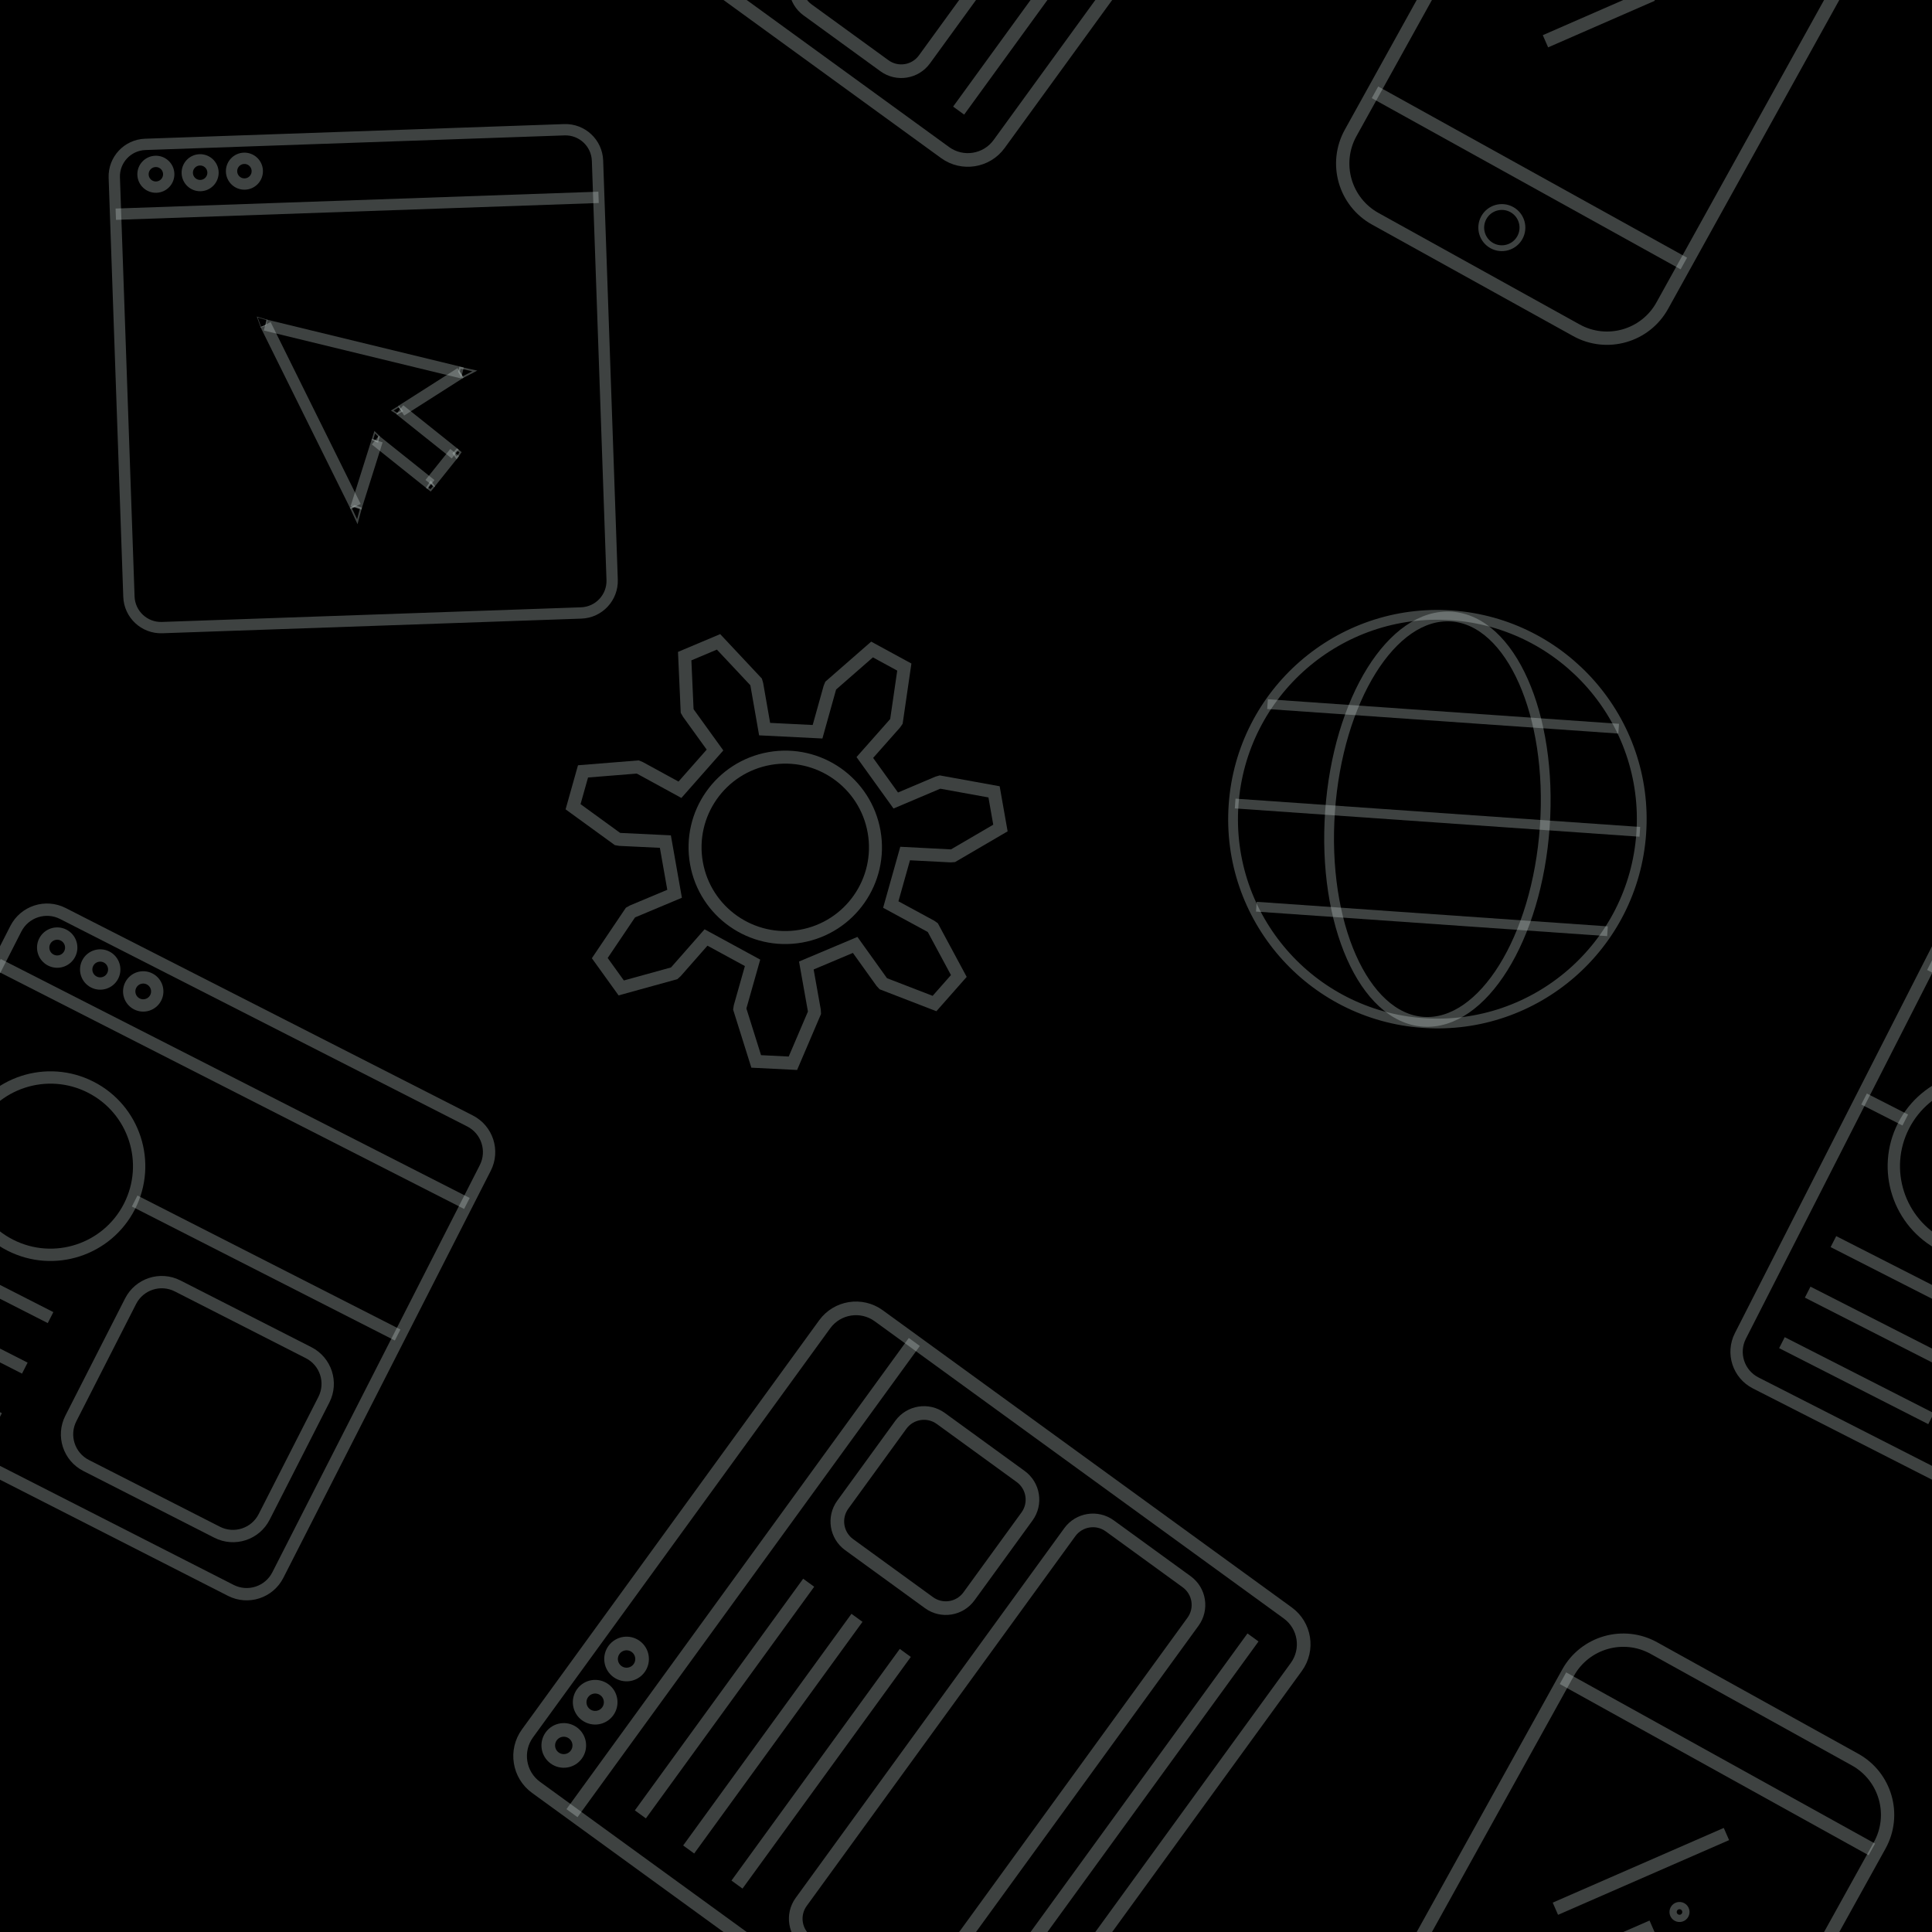
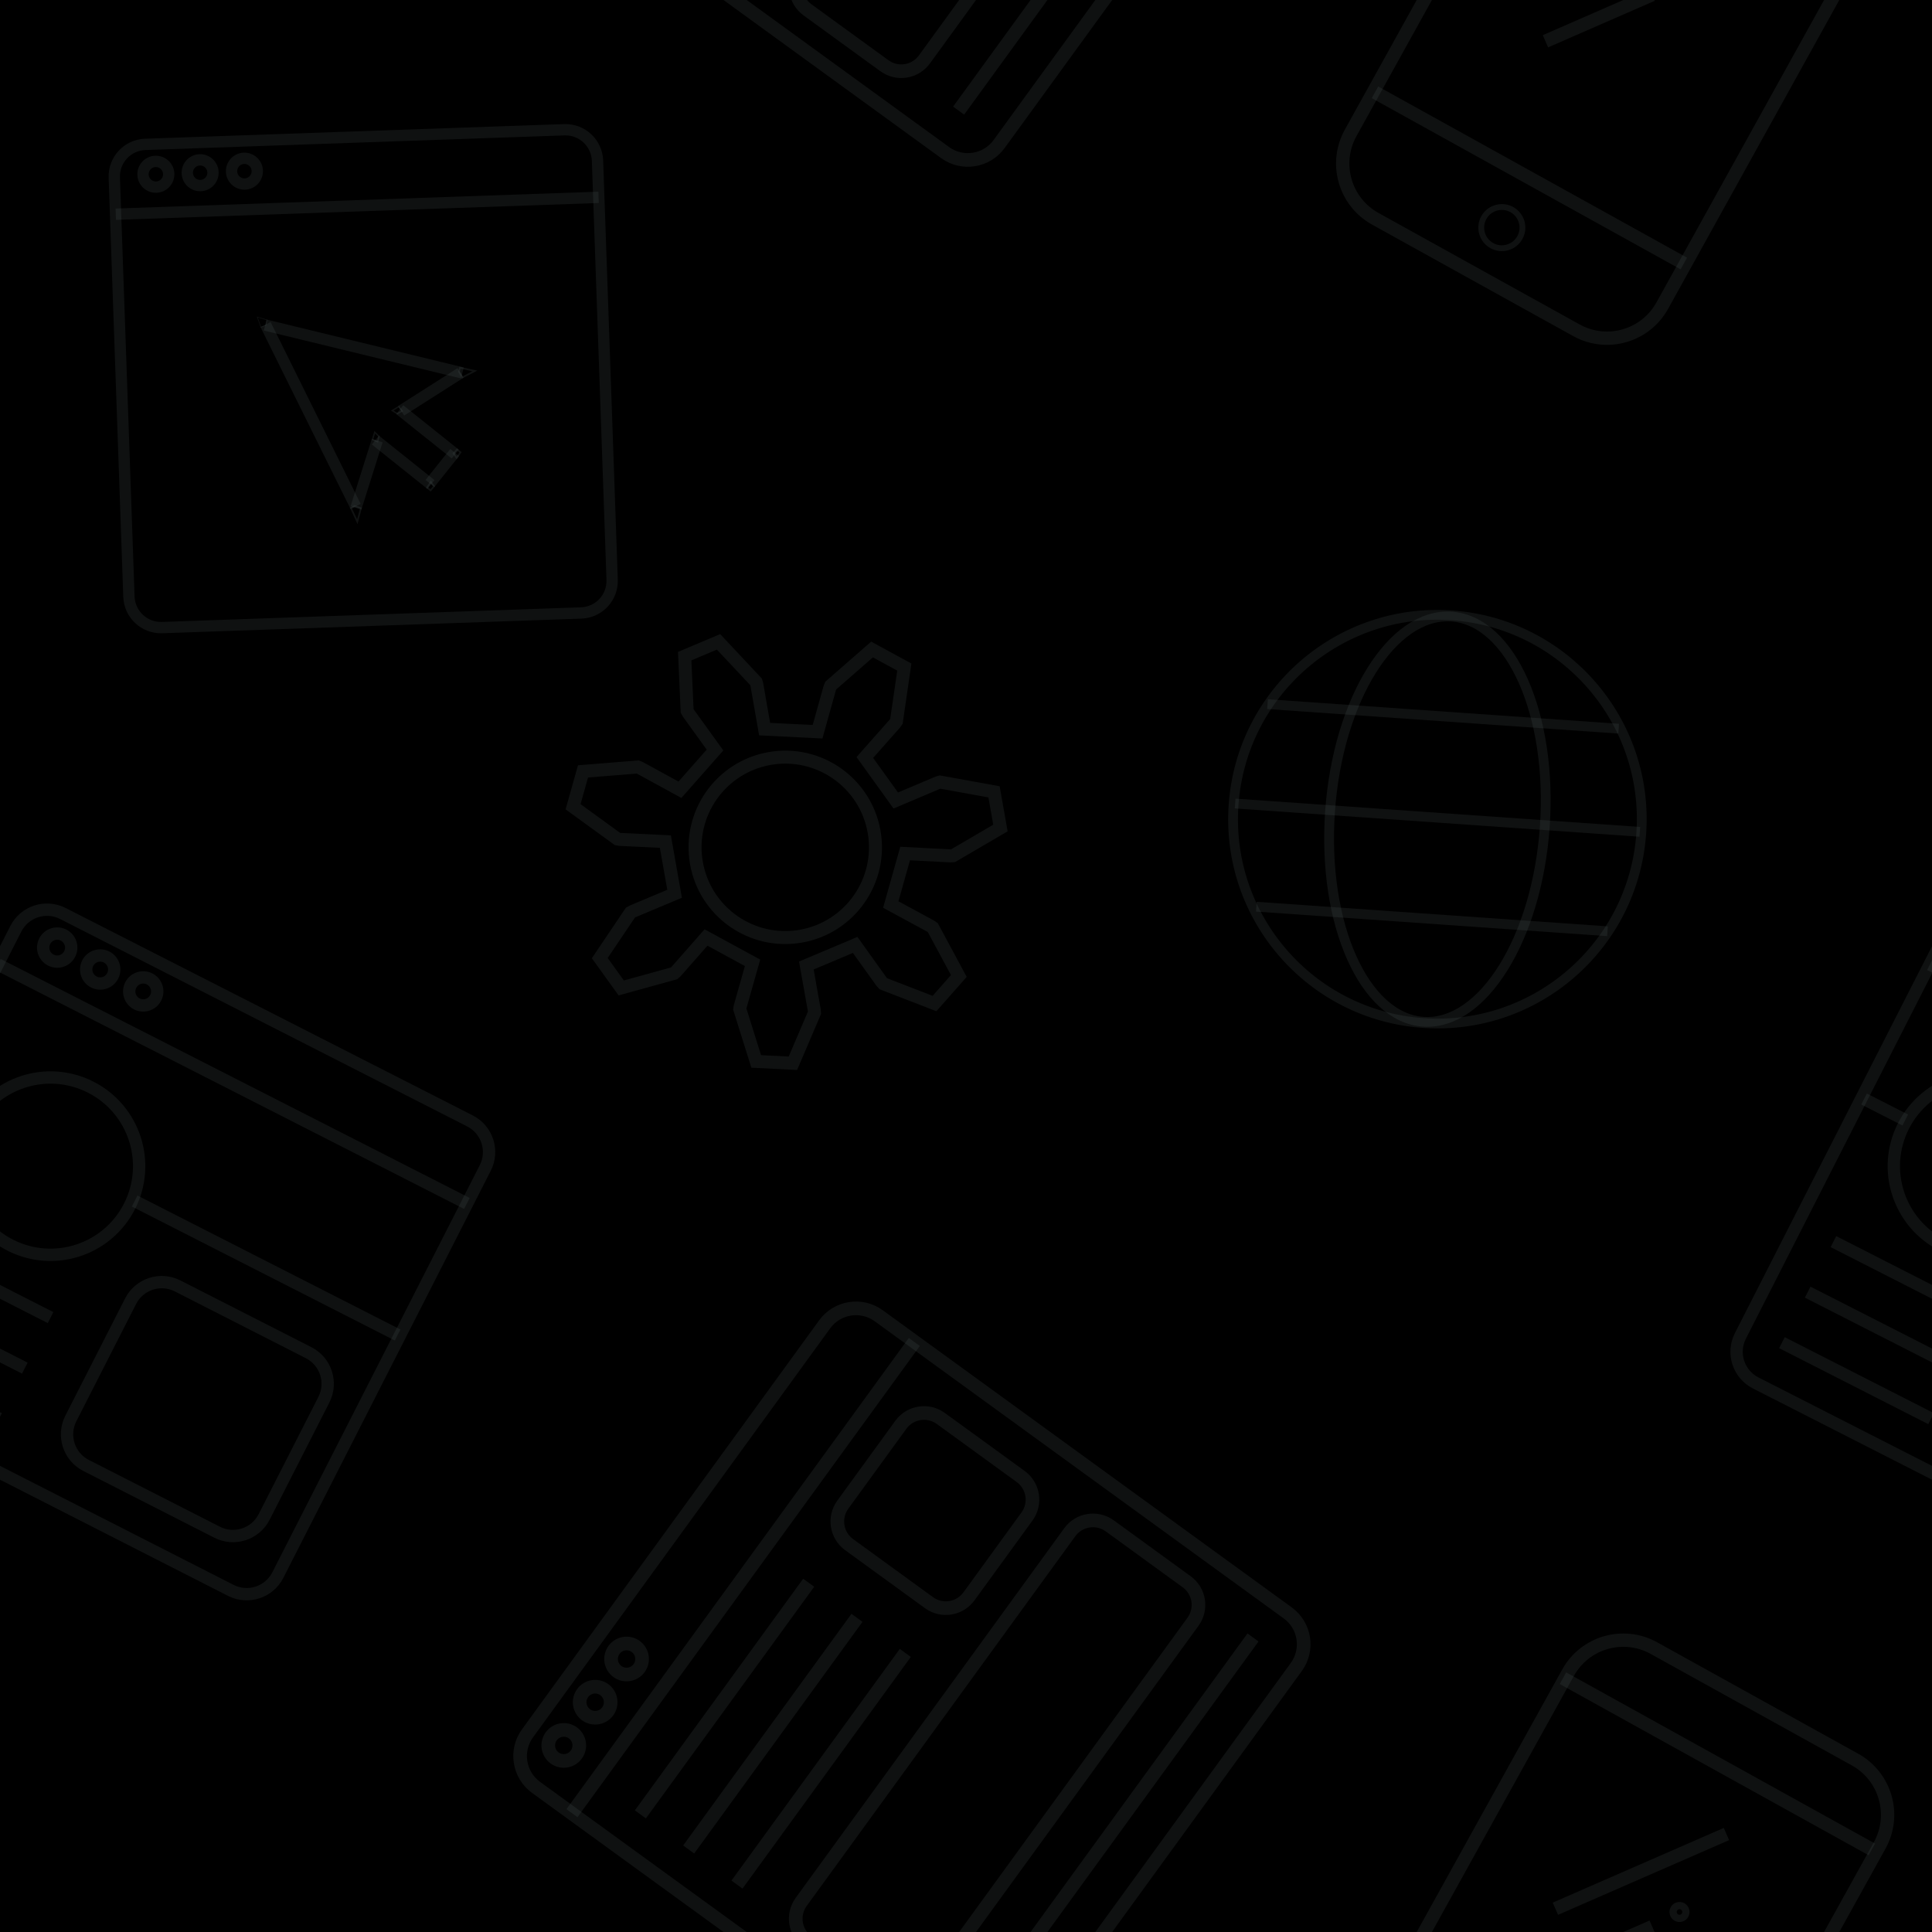
<svg xmlns="http://www.w3.org/2000/svg" xmlns:xlink="http://www.w3.org/1999/xlink" version="1.1" id="snapshot-79673" width="250" height="250" viewBox="0 0 250 250">
  <defs>
    <g id="transformed-12095" data-image="12095" transform="translate(185.0865, -35.07887) rotate(29, 23.91353, 38.07887)">
      <g>
        <svg version="1.1" width="47.827px" height="76.158px" viewBox="0 0 47.827 76.158">
          <g id="original-12095">
            <svg viewBox="0 0 29.371 46.731" version="1.1" preserveAspectRatio="xMidYMid meet">
              <g transform="translate(-25.002 -233.947)">
-                 <rect width="28.313" height="45.672" x="25.531" y="234.476" stroke-width="1.058" rx="5.019" fill="rgba(250, 250, 250, 0)" stroke="rgba(209, 220, 219, 0.3)" />
-                 <path stroke-width="1.058" d="M25.39 240.072h28.064" fill="rgba(250, 250, 250, 0)" stroke="rgba(209, 220, 219, 0.3)" />
-                 <path stroke-width="1.058" d="M25.658 271.369H53.72" fill="rgba(250, 250, 250, 0)" stroke="rgba(209, 220, 219, 0.3)" />
-                 <circle cx="39.688" cy="275.886" r="1.637" stroke-width=".463" fill="rgba(250, 250, 250, 0)" stroke="rgba(209, 220, 219, 0.3)" />
-                 <path stroke-width="1.058" d="M35.54 261.254l5.623-7.353" fill="rgba(250, 250, 250, 0)" stroke="rgba(209, 220, 219, 0.3)" />
-                 <path stroke-width="1.058" d="M33.744 256.386l9.01-11.782" fill="rgba(250, 250, 250, 0)" stroke="rgba(209, 220, 219, 0.3)" />
-                 <circle cx="42.496" cy="251.831" r=".509" stroke-width=".576" fill="rgba(250, 250, 250, 0)" stroke="rgba(209, 220, 219, 0.3)" />
+                 <rect width="28.313" height="45.672" x="25.531" y="234.476" stroke-width="1.058" rx="5.019" fill="rgba(250, 250, 250, 0)" stroke="rgba(77, 89, 88, 0.2)" />
+                 <path stroke-width="1.058" d="M25.39 240.072h28.064" fill="rgba(250, 250, 250, 0)" stroke="rgba(77, 89, 88, 0.2)" />
+                 <path stroke-width="1.058" d="M25.658 271.369H53.72" fill="rgba(250, 250, 250, 0)" stroke="rgba(77, 89, 88, 0.2)" />
+                 <circle cx="39.688" cy="275.886" r="1.637" stroke-width=".463" fill="rgba(250, 250, 250, 0)" stroke="rgba(77, 89, 88, 0.2)" />
+                 <path stroke-width="1.058" d="M35.54 261.254l5.623-7.353" fill="rgba(250, 250, 250, 0)" stroke="rgba(77, 89, 88, 0.2)" />
+                 <path stroke-width="1.058" d="M33.744 256.386l9.01-11.782" fill="rgba(250, 250, 250, 0)" stroke="rgba(77, 89, 88, 0.2)" />
+                 <circle cx="42.496" cy="251.831" r=".509" stroke-width=".576" fill="rgba(250, 250, 250, 0)" stroke="rgba(77, 89, 88, 0.2)" />
              </g>
            </svg>
          </g>
        </svg>
      </g>
    </g>
    <g id="transformed-52013" data-image="52013" transform="translate(14.98438, 16.98438) rotate(358, 32.01562, 32.01562)">
      <g>
        <svg version="1.1" width="64.031px" height="64.031px" viewBox="0 0 64.031 64.031">
          <g id="original-52013">
            <svg viewBox="0 0 46.268 46.268" version="1.1" preserveAspectRatio="xMidYMid meet">
              <g transform="translate(-77.372 -198.344)">
-                 <rect width="45.21" height="45.21" x="77.901" y="198.873" stroke-width="1.058" rx="3" fill="rgba(0, 0, 0, 0)" stroke="rgba(209, 220, 219, 0.3)" />
-                 <path stroke-width="1.058" d="M77.921 205.302h45.169" fill="rgba(0, 0, 0, 0)" stroke="rgba(209, 220, 219, 0.3)" />
-                 <circle cx="81.797" cy="201.7" r="1.203" stroke-width="1.058" fill="rgba(0, 0, 0, 0)" stroke="rgba(209, 220, 219, 0.3)" />
-                 <circle cx="85.939" cy="201.7" r="1.203" stroke-width="1.058" fill="rgba(0, 0, 0, 0)" stroke="rgba(209, 220, 219, 0.3)" />
-                 <circle cx="90.082" cy="201.7" r="1.203" stroke-width="1.058" fill="rgba(0, 0, 0, 0)" stroke="rgba(209, 220, 219, 0.3)" />
-                 <path stroke-width="1.058" d="M109.624 221.256l-5.682 3.347" fill="rgba(0, 0, 0, 0)" stroke="rgba(209, 220, 219, 0.3)" />
-                 <path stroke-width="1.058" d="M101.611 227.315l-2.202 6.216" fill="rgba(0, 0, 0, 0)" stroke="rgba(209, 220, 219, 0.3)" />
-                 <path stroke-width="1.058" d="M91.522 216.146l18.272 5.122" fill="rgba(0, 0, 0, 0)" stroke="rgba(209, 220, 219, 0.3)" />
-                 <path stroke-width="1.058" d="M99.379 233.395l-3.911-8.645-3.911-8.645" fill="rgba(0, 0, 0, 0)" stroke="rgba(209, 220, 219, 0.3)" />
-                 <path stroke-width="1.058" d="M101.444 227.257l5.045 4.33" fill="rgba(0, 0, 0, 0)" stroke="rgba(209, 220, 219, 0.3)" />
-                 <path stroke-width="1.058" d="M103.815 224.493l5.046 4.33" fill="rgba(0, 0, 0, 0)" stroke="rgba(209, 220, 219, 0.3)" />
-                 <path stroke-width="1.058" d="M106.398 231.49l2.415-2.815" fill="rgba(0, 0, 0, 0)" stroke="rgba(209, 220, 219, 0.3)" />
-                 <path stroke-width=".053" d="M91.715 215.678l-.91-.307.307.956.473-.141z" fill="rgba(0, 0, 0, 0)" stroke="rgba(209, 220, 219, 0.3)" />
-                 <path stroke-width=".159" d="M99.87 233.572l-.383 1.252-.552-1.303.351-.167z" fill="rgba(0, 0, 0, 0)" stroke="rgba(209, 220, 219, 0.3)" />
-                 <path stroke-width=".159" d="M109.776 221.684l1.183-.563-1.37-.355-.113.372z" fill="rgba(0, 0, 0, 0)" stroke="rgba(209, 220, 219, 0.3)" />
-                 <path stroke-width=".132" d="M101.174 227.19l.234-.668.384.401-.15.501z" fill="rgba(0, 0, 0, 0)" stroke="rgba(209, 220, 219, 0.3)" />
-                 <path stroke-width=".132" d="M103.731 224.207l-.618.345.461.31.468-.235z" fill="rgba(0, 0, 0, 0)" stroke="rgba(209, 220, 219, 0.3)" />
-                 <path stroke-width=".159" d="M106.118 231.868l.318.267.334-.368-.284-.417z" fill="rgba(0, 0, 0, 0)" stroke="rgba(209, 220, 219, 0.3)" />
-                 <path stroke-width=".159" d="M109.357 228.677l-.31-.276-.344.358.273.425z" fill="rgba(0, 0, 0, 0)" stroke="rgba(209, 220, 219, 0.3)" />
+                 <rect width="45.21" height="45.21" x="77.901" y="198.873" stroke-width="1.058" rx="3" fill="rgba(0, 0, 0, 0)" stroke="rgba(77, 89, 88, 0.2)" />
+                 <path stroke-width="1.058" d="M77.921 205.302h45.169" fill="rgba(0, 0, 0, 0)" stroke="rgba(77, 89, 88, 0.2)" />
+                 <circle cx="81.797" cy="201.7" r="1.203" stroke-width="1.058" fill="rgba(0, 0, 0, 0)" stroke="rgba(77, 89, 88, 0.2)" />
+                 <circle cx="85.939" cy="201.7" r="1.203" stroke-width="1.058" fill="rgba(0, 0, 0, 0)" stroke="rgba(77, 89, 88, 0.2)" />
+                 <circle cx="90.082" cy="201.7" r="1.203" stroke-width="1.058" fill="rgba(0, 0, 0, 0)" stroke="rgba(77, 89, 88, 0.2)" />
+                 <path stroke-width="1.058" d="M109.624 221.256l-5.682 3.347" fill="rgba(0, 0, 0, 0)" stroke="rgba(77, 89, 88, 0.2)" />
+                 <path stroke-width="1.058" d="M101.611 227.315l-2.202 6.216" fill="rgba(0, 0, 0, 0)" stroke="rgba(77, 89, 88, 0.2)" />
+                 <path stroke-width="1.058" d="M91.522 216.146l18.272 5.122" fill="rgba(0, 0, 0, 0)" stroke="rgba(77, 89, 88, 0.2)" />
+                 <path stroke-width="1.058" d="M99.379 233.395l-3.911-8.645-3.911-8.645" fill="rgba(0, 0, 0, 0)" stroke="rgba(77, 89, 88, 0.2)" />
+                 <path stroke-width="1.058" d="M101.444 227.257l5.045 4.33" fill="rgba(0, 0, 0, 0)" stroke="rgba(77, 89, 88, 0.2)" />
+                 <path stroke-width="1.058" d="M103.815 224.493l5.046 4.33" fill="rgba(0, 0, 0, 0)" stroke="rgba(77, 89, 88, 0.2)" />
+                 <path stroke-width="1.058" d="M106.398 231.49l2.415-2.815" fill="rgba(0, 0, 0, 0)" stroke="rgba(77, 89, 88, 0.2)" />
+                 <path stroke-width=".053" d="M91.715 215.678l-.91-.307.307.956.473-.141z" fill="rgba(0, 0, 0, 0)" stroke="rgba(77, 89, 88, 0.2)" />
+                 <path stroke-width=".159" d="M99.87 233.572l-.383 1.252-.552-1.303.351-.167z" fill="rgba(0, 0, 0, 0)" stroke="rgba(77, 89, 88, 0.2)" />
+                 <path stroke-width=".159" d="M109.776 221.684l1.183-.563-1.37-.355-.113.372z" fill="rgba(0, 0, 0, 0)" stroke="rgba(77, 89, 88, 0.2)" />
+                 <path stroke-width=".132" d="M101.174 227.19l.234-.668.384.401-.15.501z" fill="rgba(0, 0, 0, 0)" stroke="rgba(77, 89, 88, 0.2)" />
+                 <path stroke-width=".132" d="M103.731 224.207l-.618.345.461.31.468-.235z" fill="rgba(0, 0, 0, 0)" stroke="rgba(77, 89, 88, 0.2)" />
+                 <path stroke-width=".159" d="M106.118 231.868l.318.267.334-.368-.284-.417z" fill="rgba(0, 0, 0, 0)" stroke="rgba(77, 89, 88, 0.2)" />
+                 <path stroke-width=".159" d="M109.357 228.677l-.31-.276-.344.358.273.425z" fill="rgba(0, 0, 0, 0)" stroke="rgba(77, 89, 88, 0.2)" />
              </g>
            </svg>
          </g>
        </svg>
      </g>
    </g>
    <g id="transformed-55306" data-image="55306" transform="translate(79.39948, 181.3995) rotate(306, 38.60052, 38.60052)">
      <g>
        <svg version="1.1" width="77.201px" height="77.201px" viewBox="0 0 77.201 77.201">
          <g id="original-55306">
            <svg viewBox="0 0 46.268 46.268" version="1.1" preserveAspectRatio="xMidYMid meet">
              <g transform="translate(-77.372 -198.344)">
-                 <rect width="45.21" height="45.21" x="77.901" y="198.873" rx="3" stroke-width="1.058" fill="rgba(0, 0, 0, 0)" stroke="rgba(209, 220, 219, 0.3)" />
-                 <path d="M77.921 205.302h45.169" stroke-width="1.058" fill="rgba(0, 0, 0, 0)" stroke="rgba(209, 220, 219, 0.3)" />
-                 <circle cx="81.797" cy="201.7" r="1.203" stroke-width="1.058" fill="rgba(0, 0, 0, 0)" stroke="rgba(209, 220, 219, 0.3)" />
-                 <circle cx="85.939" cy="201.7" r="1.203" stroke-width="1.058" fill="rgba(0, 0, 0, 0)" stroke="rgba(209, 220, 219, 0.3)" />
-                 <circle cx="90.082" cy="201.7" r="1.203" stroke-width="1.058" fill="rgba(0, 0, 0, 0)" stroke="rgba(209, 220, 219, 0.3)" />
-                 <rect width="12.095" height="12.095" x="107.402" y="208.231" rx="2.219" stroke-width="1.058" fill="rgba(0, 0, 0, 0)" stroke="rgba(209, 220, 219, 0.3)" />
-                 <rect width="39.876" height="11.812" x="80.584" y="223.728" rx="2.219" stroke-width="1.058" fill="rgba(0, 0, 0, 0)" stroke="rgba(209, 220, 219, 0.3)" />
-                 <path d="M80.962 209.649h22.206" stroke-width="1.058" fill="rgba(0, 0, 0, 0)" stroke="rgba(209, 220, 219, 0.3)" />
-                 <path d="M80.962 214.279h22.206" stroke-width="1.058" fill="rgba(0, 0, 0, 0)" stroke="rgba(209, 220, 219, 0.3)" />
-                 <path d="M80.962 218.91h22.206" stroke-width="1.058" fill="rgba(0, 0, 0, 0)" stroke="rgba(209, 220, 219, 0.3)" />
-                 <path d="M81.151 240.02h38.837" stroke-width="1.058" fill="rgba(0, 0, 0, 0)" stroke="rgba(209, 220, 219, 0.3)" />
+                 <rect width="45.21" height="45.21" x="77.901" y="198.873" rx="3" stroke-width="1.058" fill="rgba(0, 0, 0, 0)" stroke="rgba(77, 89, 88, 0.2)" />
+                 <path d="M77.921 205.302h45.169" stroke-width="1.058" fill="rgba(0, 0, 0, 0)" stroke="rgba(77, 89, 88, 0.2)" />
+                 <circle cx="81.797" cy="201.7" r="1.203" stroke-width="1.058" fill="rgba(0, 0, 0, 0)" stroke="rgba(77, 89, 88, 0.2)" />
+                 <circle cx="85.939" cy="201.7" r="1.203" stroke-width="1.058" fill="rgba(0, 0, 0, 0)" stroke="rgba(77, 89, 88, 0.2)" />
+                 <circle cx="90.082" cy="201.7" r="1.203" stroke-width="1.058" fill="rgba(0, 0, 0, 0)" stroke="rgba(77, 89, 88, 0.2)" />
+                 <rect width="12.095" height="12.095" x="107.402" y="208.231" rx="2.219" stroke-width="1.058" fill="rgba(0, 0, 0, 0)" stroke="rgba(77, 89, 88, 0.2)" />
+                 <rect width="39.876" height="11.812" x="80.584" y="223.728" rx="2.219" stroke-width="1.058" fill="rgba(0, 0, 0, 0)" stroke="rgba(77, 89, 88, 0.2)" />
+                 <path d="M80.962 209.649h22.206" stroke-width="1.058" fill="rgba(0, 0, 0, 0)" stroke="rgba(77, 89, 88, 0.2)" />
+                 <path d="M80.962 214.279h22.206" stroke-width="1.058" fill="rgba(0, 0, 0, 0)" stroke="rgba(77, 89, 88, 0.2)" />
+                 <path d="M80.962 218.91h22.206" stroke-width="1.058" fill="rgba(0, 0, 0, 0)" stroke="rgba(77, 89, 88, 0.2)" />
+                 <path d="M81.151 240.02h38.837" stroke-width="1.058" fill="rgba(0, 0, 0, 0)" stroke="rgba(77, 89, 88, 0.2)" />
              </g>
            </svg>
          </g>
        </svg>
      </g>
    </g>
    <g id="transformed-84437" data-image="84437" transform="translate(158.926, 78.92603) rotate(4, 27.07397, 27.07397)">
      <g>
        <svg version="1.1" width="54.148px" height="54.148px" viewBox="0 0 54.148 54.148">
          <g id="original-84437">
            <svg viewBox="0 0 45.274 45.274" version="1.1" preserveAspectRatio="xMidYMid meet">
              <g transform="translate(54.513 -197.93)">
-                 <circle cx="-31.876" cy="220.567" r="22.108" stroke-width="1.058" fill="rgba(0, 0, 0, 0)" stroke="rgba(209, 220, 219, 0.3)" />
-                 <ellipse cx="-31.876" cy="220.567" rx="11.646" ry="21.973" stroke-width="1.058" fill="rgba(0, 0, 0, 0)" stroke="rgba(209, 220, 219, 0.3)" />
-                 <path d="M-53.822 220.406H-9.93" stroke-width="1.058" fill="rgba(0, 0, 0, 0)" stroke="rgba(209, 220, 219, 0.3)" />
-                 <path d="M-51.08 209.433h38.084" stroke-width="1.058" fill="rgba(0, 0, 0, 0)" stroke="rgba(209, 220, 219, 0.3)" />
-                 <path d="M-50.756 231.38h38.083" stroke-width="1.058" fill="rgba(0, 0, 0, 0)" stroke="rgba(209, 220, 219, 0.3)" />
+                 <circle cx="-31.876" cy="220.567" r="22.108" stroke-width="1.058" fill="rgba(0, 0, 0, 0)" stroke="rgba(77, 89, 88, 0.2)" />
+                 <ellipse cx="-31.876" cy="220.567" rx="11.646" ry="21.973" stroke-width="1.058" fill="rgba(0, 0, 0, 0)" stroke="rgba(77, 89, 88, 0.2)" />
+                 <path d="M-53.822 220.406H-9.93" stroke-width="1.058" fill="rgba(0, 0, 0, 0)" stroke="rgba(77, 89, 88, 0.2)" />
+                 <path d="M-51.08 209.433h38.084" stroke-width="1.058" fill="rgba(0, 0, 0, 0)" stroke="rgba(77, 89, 88, 0.2)" />
+                 <path d="M-50.756 231.38h38.083" stroke-width="1.058" fill="rgba(0, 0, 0, 0)" stroke="rgba(77, 89, 88, 0.2)" />
              </g>
            </svg>
          </g>
        </svg>
      </g>
    </g>
    <g id="transformed-82505" data-image="82505" transform="translate(-15.88553, 127.1145) rotate(27, 34.88553, 34.88553)">
      <g>
        <svg version="1.1" width="69.771px" height="69.771px" viewBox="0 0 69.771 69.771">
          <g id="original-82505">
            <svg viewBox="0 0 46.268 46.268" version="1.1" preserveAspectRatio="xMidYMid meet">
              <g transform="translate(-77.372 -198.344)">
-                 <rect width="45.21" height="45.21" x="77.901" y="198.873" rx="3" stroke-width="1.058" fill="rgba(0, 0, 0, 0)" stroke="rgba(209, 220, 219, 0.3)" />
-                 <path d="M77.921 205.302h45.169" stroke-width="1.058" fill="rgba(0, 0, 0, 0)" stroke="rgba(209, 220, 219, 0.3)" />
-                 <circle cx="81.797" cy="201.7" r="1.203" stroke-width="1.058" fill="rgba(0, 0, 0, 0)" stroke="rgba(209, 220, 219, 0.3)" />
-                 <circle cx="85.939" cy="201.7" r="1.203" stroke-width="1.058" fill="rgba(0, 0, 0, 0)" stroke="rgba(209, 220, 219, 0.3)" />
-                 <circle cx="90.082" cy="201.7" r="1.203" stroke-width="1.058" fill="rgba(0, 0, 0, 0)" stroke="rgba(209, 220, 219, 0.3)" />
-                 <circle cx="89.798" cy="218.673" r="7.607" stroke-width="1.058" fill="rgba(0, 0, 0, 0)" stroke="rgba(209, 220, 219, 0.3)" />
-                 <path d="M78.128 218.153h3.968" stroke-width="1.058" fill="rgba(0, 0, 0, 0)" stroke="rgba(209, 220, 219, 0.3)" />
-                 <path d="M97.593 218.059h25.325" stroke-width="1.058" fill="rgba(0, 0, 0, 0)" stroke="rgba(209, 220, 219, 0.3)" />
-                 <path d="M81.34 230.249h14.363" stroke-width="1.058" fill="rgba(0, 0, 0, 0)" stroke="rgba(209, 220, 219, 0.3)" />
-                 <path d="M81.34 235.115h14.363" stroke-width="1.058" fill="rgba(0, 0, 0, 0)" stroke="rgba(209, 220, 219, 0.3)" />
-                 <path d="M81.34 239.981h14.363" stroke-width="1.058" fill="rgba(0, 0, 0, 0)" stroke="rgba(209, 220, 219, 0.3)" />
-                 <rect width="18.615" height="17.292" x="101.184" y="222.878" rx="3" stroke-width="1.058" fill="rgba(0, 0, 0, 0)" stroke="rgba(209, 220, 219, 0.3)" />
+                 <rect width="45.21" height="45.21" x="77.901" y="198.873" rx="3" stroke-width="1.058" fill="rgba(0, 0, 0, 0)" stroke="rgba(77, 89, 88, 0.2)" />
+                 <path d="M77.921 205.302h45.169" stroke-width="1.058" fill="rgba(0, 0, 0, 0)" stroke="rgba(77, 89, 88, 0.2)" />
+                 <circle cx="81.797" cy="201.7" r="1.203" stroke-width="1.058" fill="rgba(0, 0, 0, 0)" stroke="rgba(77, 89, 88, 0.2)" />
+                 <circle cx="85.939" cy="201.7" r="1.203" stroke-width="1.058" fill="rgba(0, 0, 0, 0)" stroke="rgba(77, 89, 88, 0.2)" />
+                 <circle cx="90.082" cy="201.7" r="1.203" stroke-width="1.058" fill="rgba(0, 0, 0, 0)" stroke="rgba(77, 89, 88, 0.2)" />
+                 <circle cx="89.798" cy="218.673" r="7.607" stroke-width="1.058" fill="rgba(0, 0, 0, 0)" stroke="rgba(77, 89, 88, 0.2)" />
+                 <path d="M78.128 218.153h3.968" stroke-width="1.058" fill="rgba(0, 0, 0, 0)" stroke="rgba(77, 89, 88, 0.2)" />
+                 <path d="M97.593 218.059h25.325" stroke-width="1.058" fill="rgba(0, 0, 0, 0)" stroke="rgba(77, 89, 88, 0.2)" />
+                 <path d="M81.34 230.249h14.363" stroke-width="1.058" fill="rgba(0, 0, 0, 0)" stroke="rgba(77, 89, 88, 0.2)" />
+                 <path d="M81.34 235.115h14.363" stroke-width="1.058" fill="rgba(0, 0, 0, 0)" stroke="rgba(77, 89, 88, 0.2)" />
+                 <path d="M81.34 239.981h14.363" stroke-width="1.058" fill="rgba(0, 0, 0, 0)" stroke="rgba(77, 89, 88, 0.2)" />
+                 <rect width="18.615" height="17.292" x="101.184" y="222.878" rx="3" stroke-width="1.058" fill="rgba(0, 0, 0, 0)" stroke="rgba(77, 89, 88, 0.2)" />
              </g>
            </svg>
          </g>
        </svg>
      </g>
    </g>
    <g id="transformed-30969" data-image="30969" transform="translate(73.3469, 81.03458) rotate(29, 28.6531, 27.96542)">
      <g>
        <svg version="1.1" width="57.306px" height="55.931px" viewBox="0 0 57.306 55.931">
          <g id="original-30969">
            <svg viewBox="0 0 36.024 35.182" version="1.1" preserveAspectRatio="xMidYMid meet">
              <g transform="rotate(-39.007 34.499 -16.372)">
-                 <path d="M9.52-2.191l3.606-.83.208-.022 4.187 1.548v2.99l-4.187 1.548-.208-.022-3.605-.83-1.872 3.886 2.897 2.302.147.149 1.4 4.238-2.338 1.865-3.82-2.308-.113-.177L4.223 8.81l-4.205.96.006 3.7-.024.207-2.441 3.738-2.916-.666-.577-4.426.068-.198 1.611-3.33-3.372-2.69-2.889 2.312-.177.11-4.444.422-1.298-2.694 3.1-3.212.198-.07 3.609-.816v-4.314l-3.61-.817-.196-.07-3.101-3.211 1.298-2.694 4.444.421.177.111 2.889 2.312 3.372-2.69-1.61-3.33-.07-.198.578-4.426 2.916-.666L0-13.677l.024.208-.006 3.7 4.205.96 1.6-3.337.111-.177 3.821-2.308 2.338 1.865-1.4 4.238-.147.149-2.897 2.302z" stroke-width="1.058" fill="rgba(0, 0, 0, 0)" stroke="rgba(209, 220, 219, 0.3)" />
-                 <circle r="7.342" stroke-width="1.058" fill="rgba(0, 0, 0, 0)" stroke="rgba(209, 220, 219, 0.3)" />
+                 <path d="M9.52-2.191l3.606-.83.208-.022 4.187 1.548v2.99l-4.187 1.548-.208-.022-3.605-.83-1.872 3.886 2.897 2.302.147.149 1.4 4.238-2.338 1.865-3.82-2.308-.113-.177L4.223 8.81l-4.205.96.006 3.7-.024.207-2.441 3.738-2.916-.666-.577-4.426.068-.198 1.611-3.33-3.372-2.69-2.889 2.312-.177.11-4.444.422-1.298-2.694 3.1-3.212.198-.07 3.609-.816v-4.314l-3.61-.817-.196-.07-3.101-3.211 1.298-2.694 4.444.421.177.111 2.889 2.312 3.372-2.69-1.61-3.33-.07-.198.578-4.426 2.916-.666L0-13.677l.024.208-.006 3.7 4.205.96 1.6-3.337.111-.177 3.821-2.308 2.338 1.865-1.4 4.238-.147.149-2.897 2.302z" stroke-width="1.058" fill="rgba(0, 0, 0, 0)" stroke="rgba(77, 89, 88, 0.2)" />
+                 <circle r="7.342" stroke-width="1.058" fill="rgba(0, 0, 0, 0)" stroke="rgba(77, 89, 88, 0.2)" />
              </g>
            </svg>
          </g>
        </svg>
      </g>
    </g>
  </defs>
  <rect x="0" y="0" width="250" height="250" fill="rgba(0, 0, 0, 255)" />
  <use xlink:href="#transformed-12095" transform="translate(-250, -250)" />
  <use xlink:href="#transformed-12095" transform="translate(0, -250)" />
  <use xlink:href="#transformed-12095" transform="translate(250, -250)" />
  <use xlink:href="#transformed-12095" transform="translate(-250, 0)" />
  <use xlink:href="#transformed-12095" transform="translate(0, 0)" />
  <use xlink:href="#transformed-12095" transform="translate(250, 0)" />
  <use xlink:href="#transformed-12095" transform="translate(-250, 250)" />
  <use xlink:href="#transformed-12095" transform="translate(0, 250)" />
  <use xlink:href="#transformed-12095" transform="translate(250, 250)" />
  <use xlink:href="#transformed-52013" transform="translate(-250, -250)" />
  <use xlink:href="#transformed-52013" transform="translate(0, -250)" />
  <use xlink:href="#transformed-52013" transform="translate(250, -250)" />
  <use xlink:href="#transformed-52013" transform="translate(-250, 0)" />
  <use xlink:href="#transformed-52013" transform="translate(0, 0)" />
  <use xlink:href="#transformed-52013" transform="translate(250, 0)" />
  <use xlink:href="#transformed-52013" transform="translate(-250, 250)" />
  <use xlink:href="#transformed-52013" transform="translate(0, 250)" />
  <use xlink:href="#transformed-52013" transform="translate(250, 250)" />
  <use xlink:href="#transformed-55306" transform="translate(-250, -250)" />
  <use xlink:href="#transformed-55306" transform="translate(0, -250)" />
  <use xlink:href="#transformed-55306" transform="translate(250, -250)" />
  <use xlink:href="#transformed-55306" transform="translate(-250, 0)" />
  <use xlink:href="#transformed-55306" transform="translate(0, 0)" />
  <use xlink:href="#transformed-55306" transform="translate(250, 0)" />
  <use xlink:href="#transformed-55306" transform="translate(-250, 250)" />
  <use xlink:href="#transformed-55306" transform="translate(0, 250)" />
  <use xlink:href="#transformed-55306" transform="translate(250, 250)" />
  <use xlink:href="#transformed-84437" transform="translate(-250, -250)" />
  <use xlink:href="#transformed-84437" transform="translate(0, -250)" />
  <use xlink:href="#transformed-84437" transform="translate(250, -250)" />
  <use xlink:href="#transformed-84437" transform="translate(-250, 0)" />
  <use xlink:href="#transformed-84437" transform="translate(0, 0)" />
  <use xlink:href="#transformed-84437" transform="translate(250, 0)" />
  <use xlink:href="#transformed-84437" transform="translate(-250, 250)" />
  <use xlink:href="#transformed-84437" transform="translate(0, 250)" />
  <use xlink:href="#transformed-84437" transform="translate(250, 250)" />
  <use xlink:href="#transformed-82505" transform="translate(-250, -250)" />
  <use xlink:href="#transformed-82505" transform="translate(0, -250)" />
  <use xlink:href="#transformed-82505" transform="translate(250, -250)" />
  <use xlink:href="#transformed-82505" transform="translate(-250, 0)" />
  <use xlink:href="#transformed-82505" transform="translate(0, 0)" />
  <use xlink:href="#transformed-82505" transform="translate(250, 0)" />
  <use xlink:href="#transformed-82505" transform="translate(-250, 250)" />
  <use xlink:href="#transformed-82505" transform="translate(0, 250)" />
  <use xlink:href="#transformed-82505" transform="translate(250, 250)" />
  <use xlink:href="#transformed-30969" transform="translate(-250, -250)" />
  <use xlink:href="#transformed-30969" transform="translate(0, -250)" />
  <use xlink:href="#transformed-30969" transform="translate(250, -250)" />
  <use xlink:href="#transformed-30969" transform="translate(-250, 0)" />
  <use xlink:href="#transformed-30969" transform="translate(0, 0)" />
  <use xlink:href="#transformed-30969" transform="translate(250, 0)" />
  <use xlink:href="#transformed-30969" transform="translate(-250, 250)" />
  <use xlink:href="#transformed-30969" transform="translate(0, 250)" />
  <use xlink:href="#transformed-30969" transform="translate(250, 250)" />
</svg>
